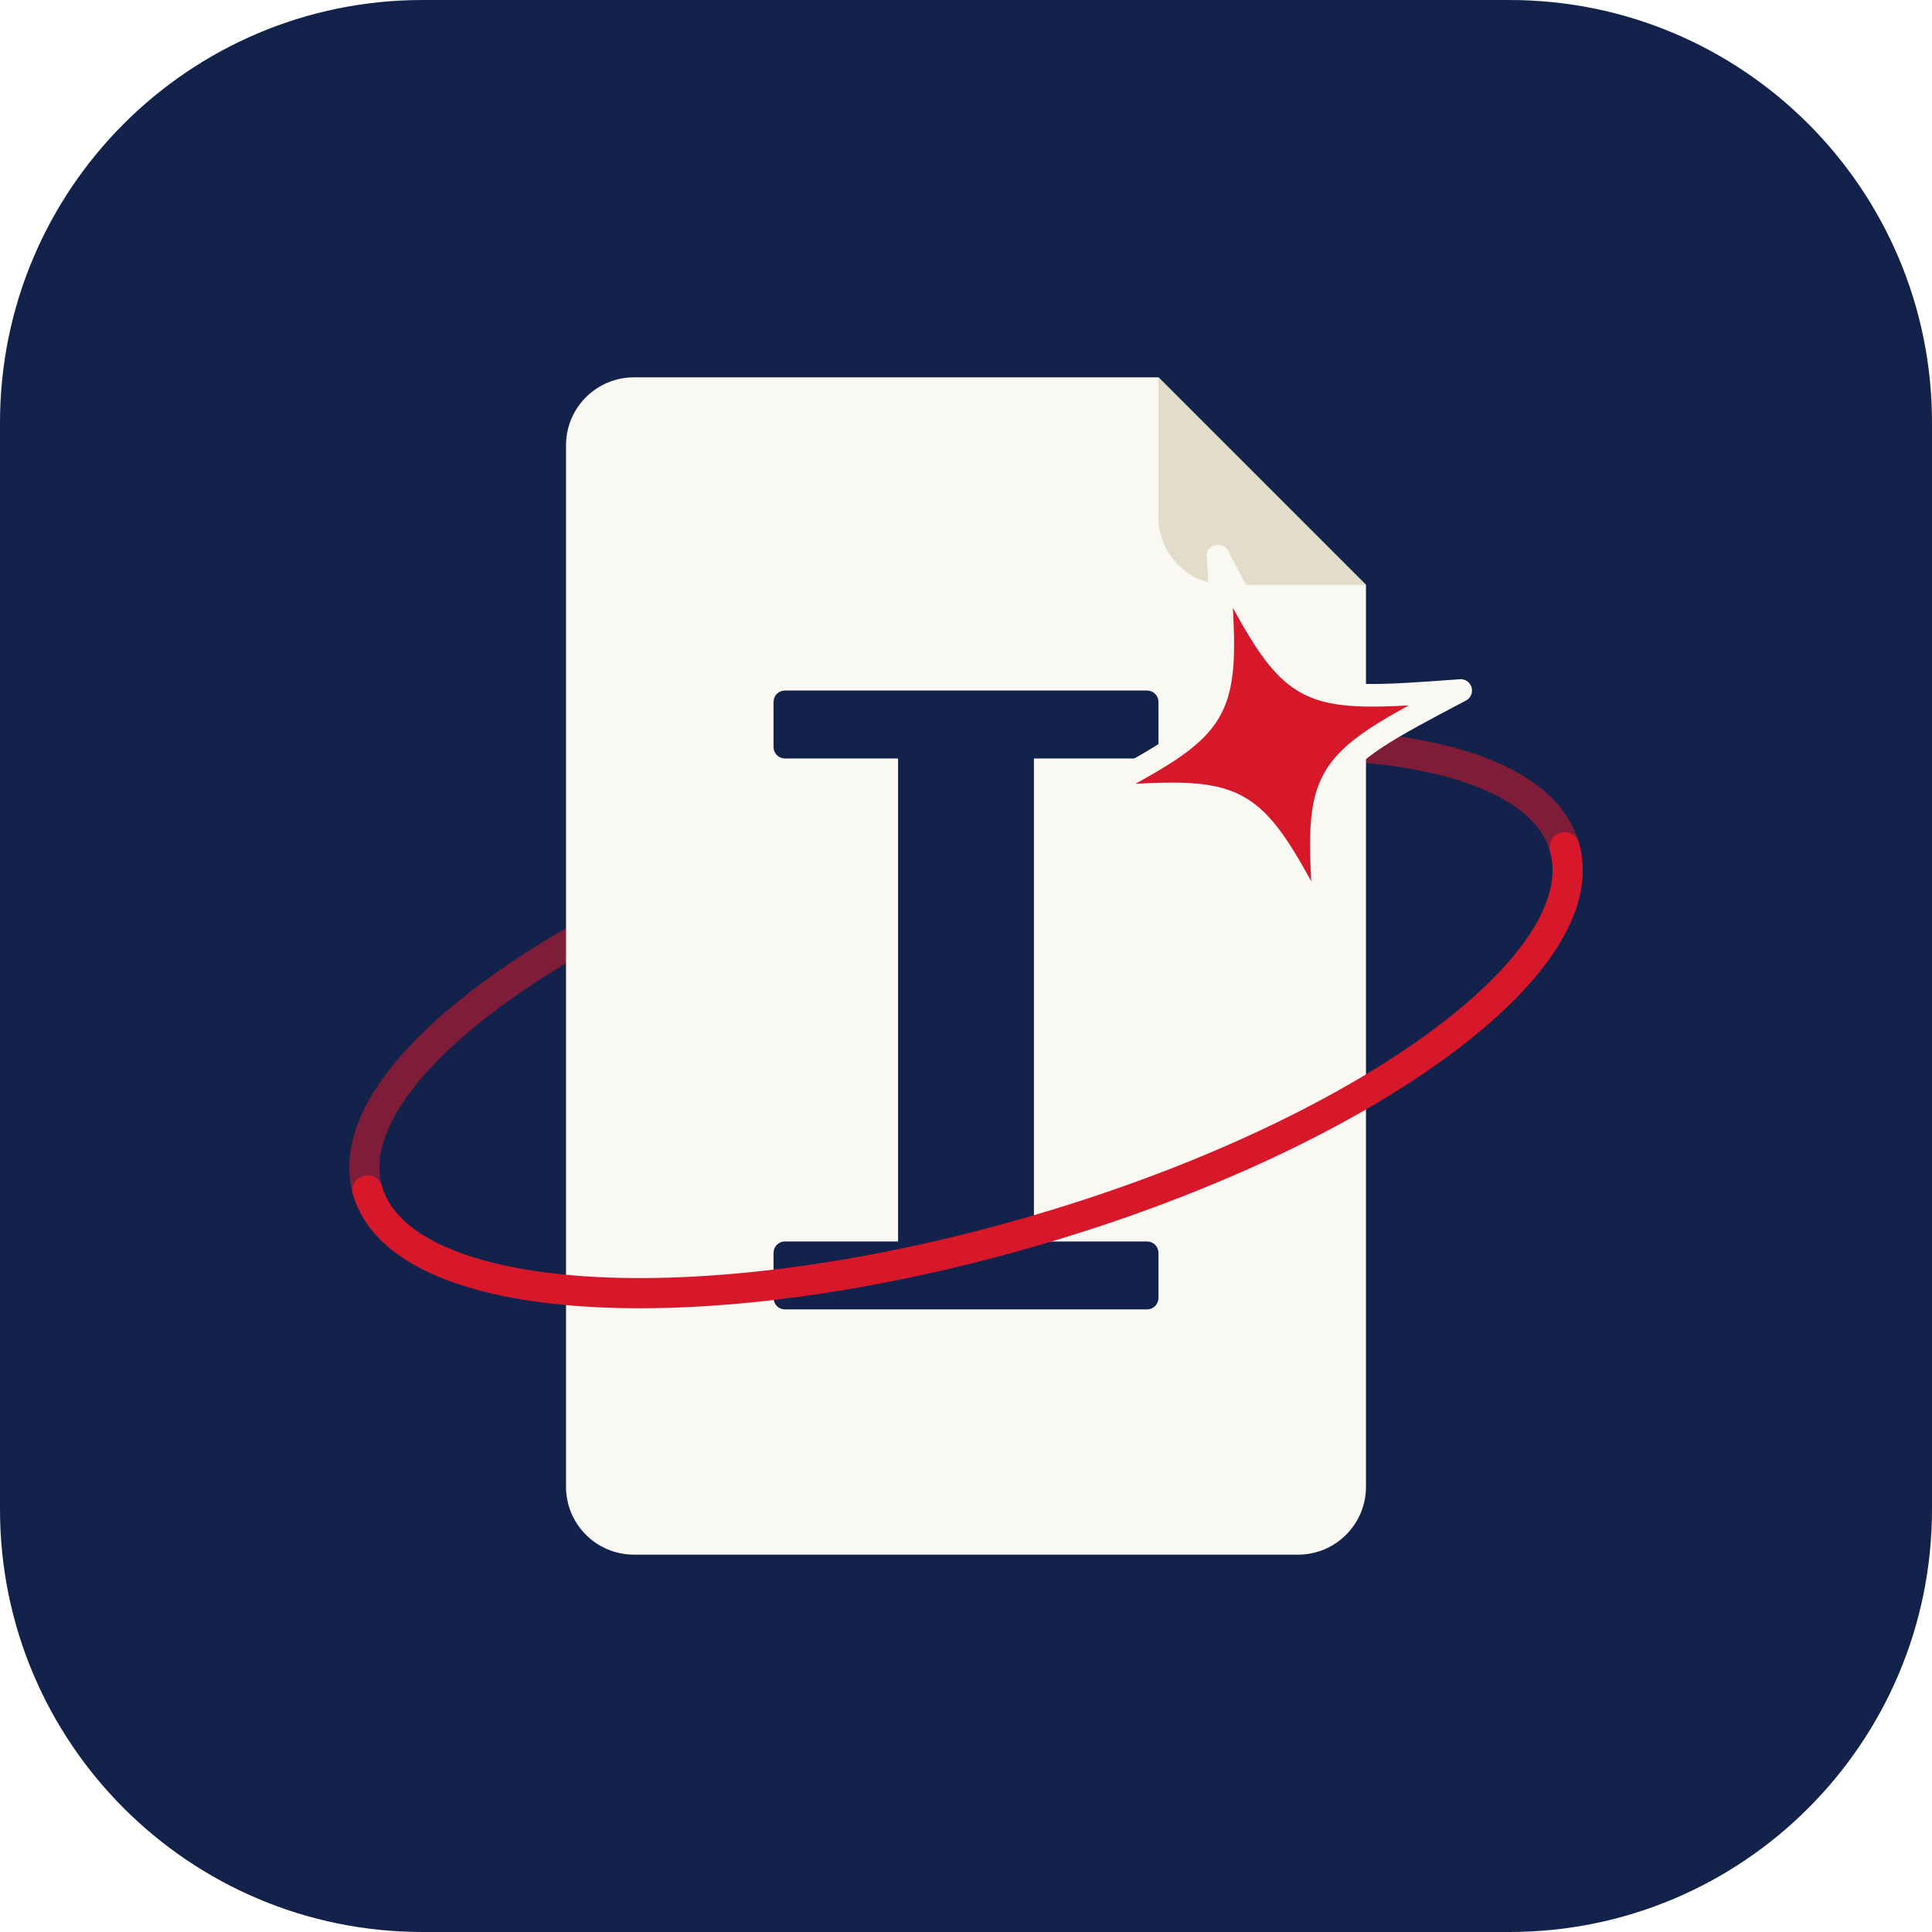
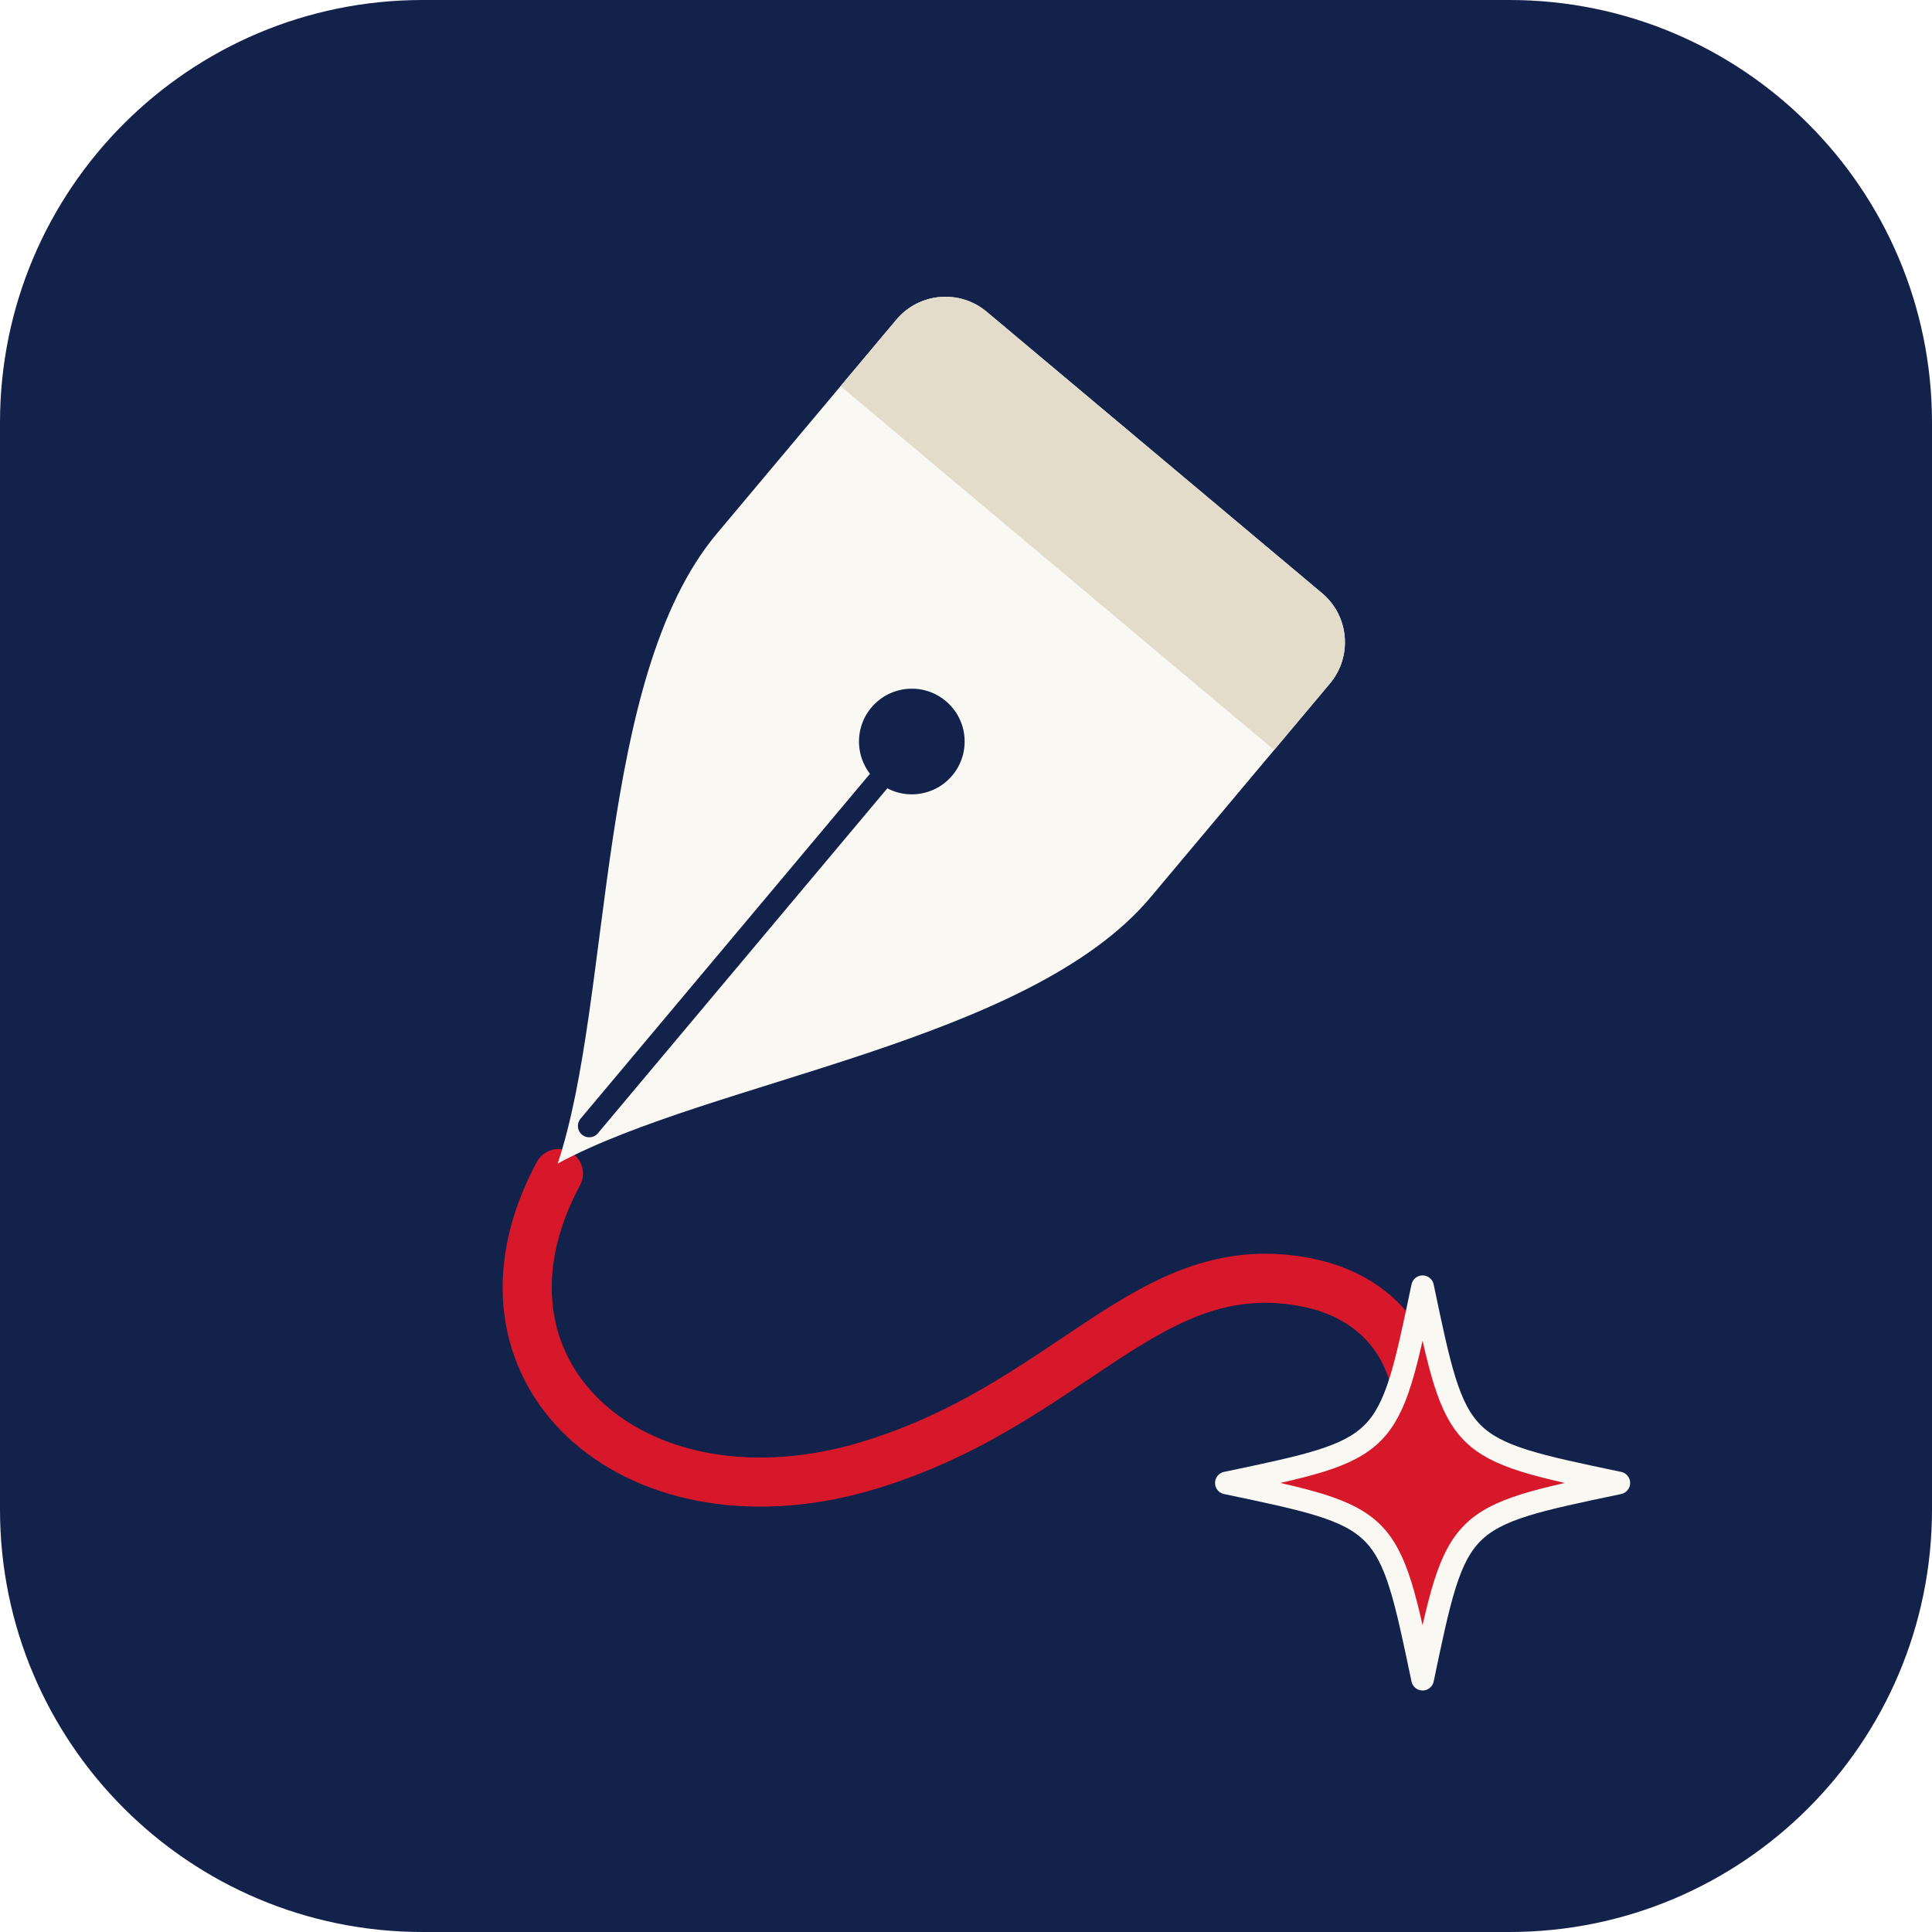
<svg xmlns="http://www.w3.org/2000/svg" viewBox="0 0 1024 1024">
  <rect width="1024" height="1024" rx="224" fill="#13224b" />
-   <g transform="translate(512 540) rotate(-16)">
-     <path d="M-330,0 A330 118 0 0 1 330,0" fill="none" stroke="#d7182a" stroke-width="16" stroke-linecap="round" opacity=".55" />
-   </g>
-   <path d="M300,236 a36 36 0 0 1 36-36 H614 L724,310 V788 a36 36 0 0 1 -36 36 H336 a36 36 0 0 1 -36-36 Z" fill="#faf8f3" />
-   <path d="M614,200 V274 a36 36 0 0 0 36,36 H724 Z" fill="#e3dccb" />
-   <rect x="476" y="384" width="72" height="292" fill="#13224b" />
-   <rect x="410" y="366" width="204" height="36" rx="6" fill="#13224b" />
-   <rect x="410" y="658" width="204" height="36" rx="6" fill="#13224b" />
-   <g transform="translate(512 540) rotate(-16)">
-     <path d="M330,0 A330 118 0 0 1 -330,0" fill="none" stroke="#d7182a" stroke-width="16" stroke-linecap="round" />
-     <g transform="translate(196 -95)">
-       <path d="M0,-104 C18,-18 18,-18 104,0 C18,18 18,18 0,104 C-18,18 -18,18 -104,0 C-18,-18 -18,-18 0,-104 Z" fill="#d7182a" stroke="#faf8f3" stroke-width="12" stroke-linejoin="round" />
+   <g transform="translate(-96 -14)">
+     <path d="M392,636 C336,740 430,826 552,792 C664,760 704,676 790,694 C832,703 850,736 848,770" fill="none" stroke="#d7182a" stroke-width="26" stroke-linecap="round" />
+     <g transform="translate(560 430) rotate(40)">
+       <path d="M0,262 C34,176 150,52 150,-48 L150,-196 a34 34 0 0 0 -34,-34 H-116 a34 34 0 0 0 -34,34 L-150,-48 C-150,52 -34,176 0,262 Z" fill="#faf8f3" />
+       <path d="M-150,-150 H150 V-196 a34 34 0 0 0 -34,-34 H-116 a34 34 0 0 0 -34,34 Z" fill="#e3dccb" />
+       <circle cx="0" cy="-30" r="28" fill="#13224b" />
+       <path d="M0,-2 V236" stroke="#13224b" stroke-width="12" stroke-linecap="round" />
+     </g>
+     <g transform="translate(850 800)">
+       <path d="M0,-104 C18,-18 18,-18 104,0 C18,18 18,18 0,104 C-18,18 -18,18 -104,0 C-18,-18 -18,-18 0,-104 Z" fill="#d7182a" stroke="#faf8f3" stroke-width="12" stroke-linejoin="round">
+         <animateTransform attributeName="transform" type="scale" values="1;0.82;1" dur="4s" repeatCount="indefinite" />
+       </path>
    </g>
  </g>
</svg>
